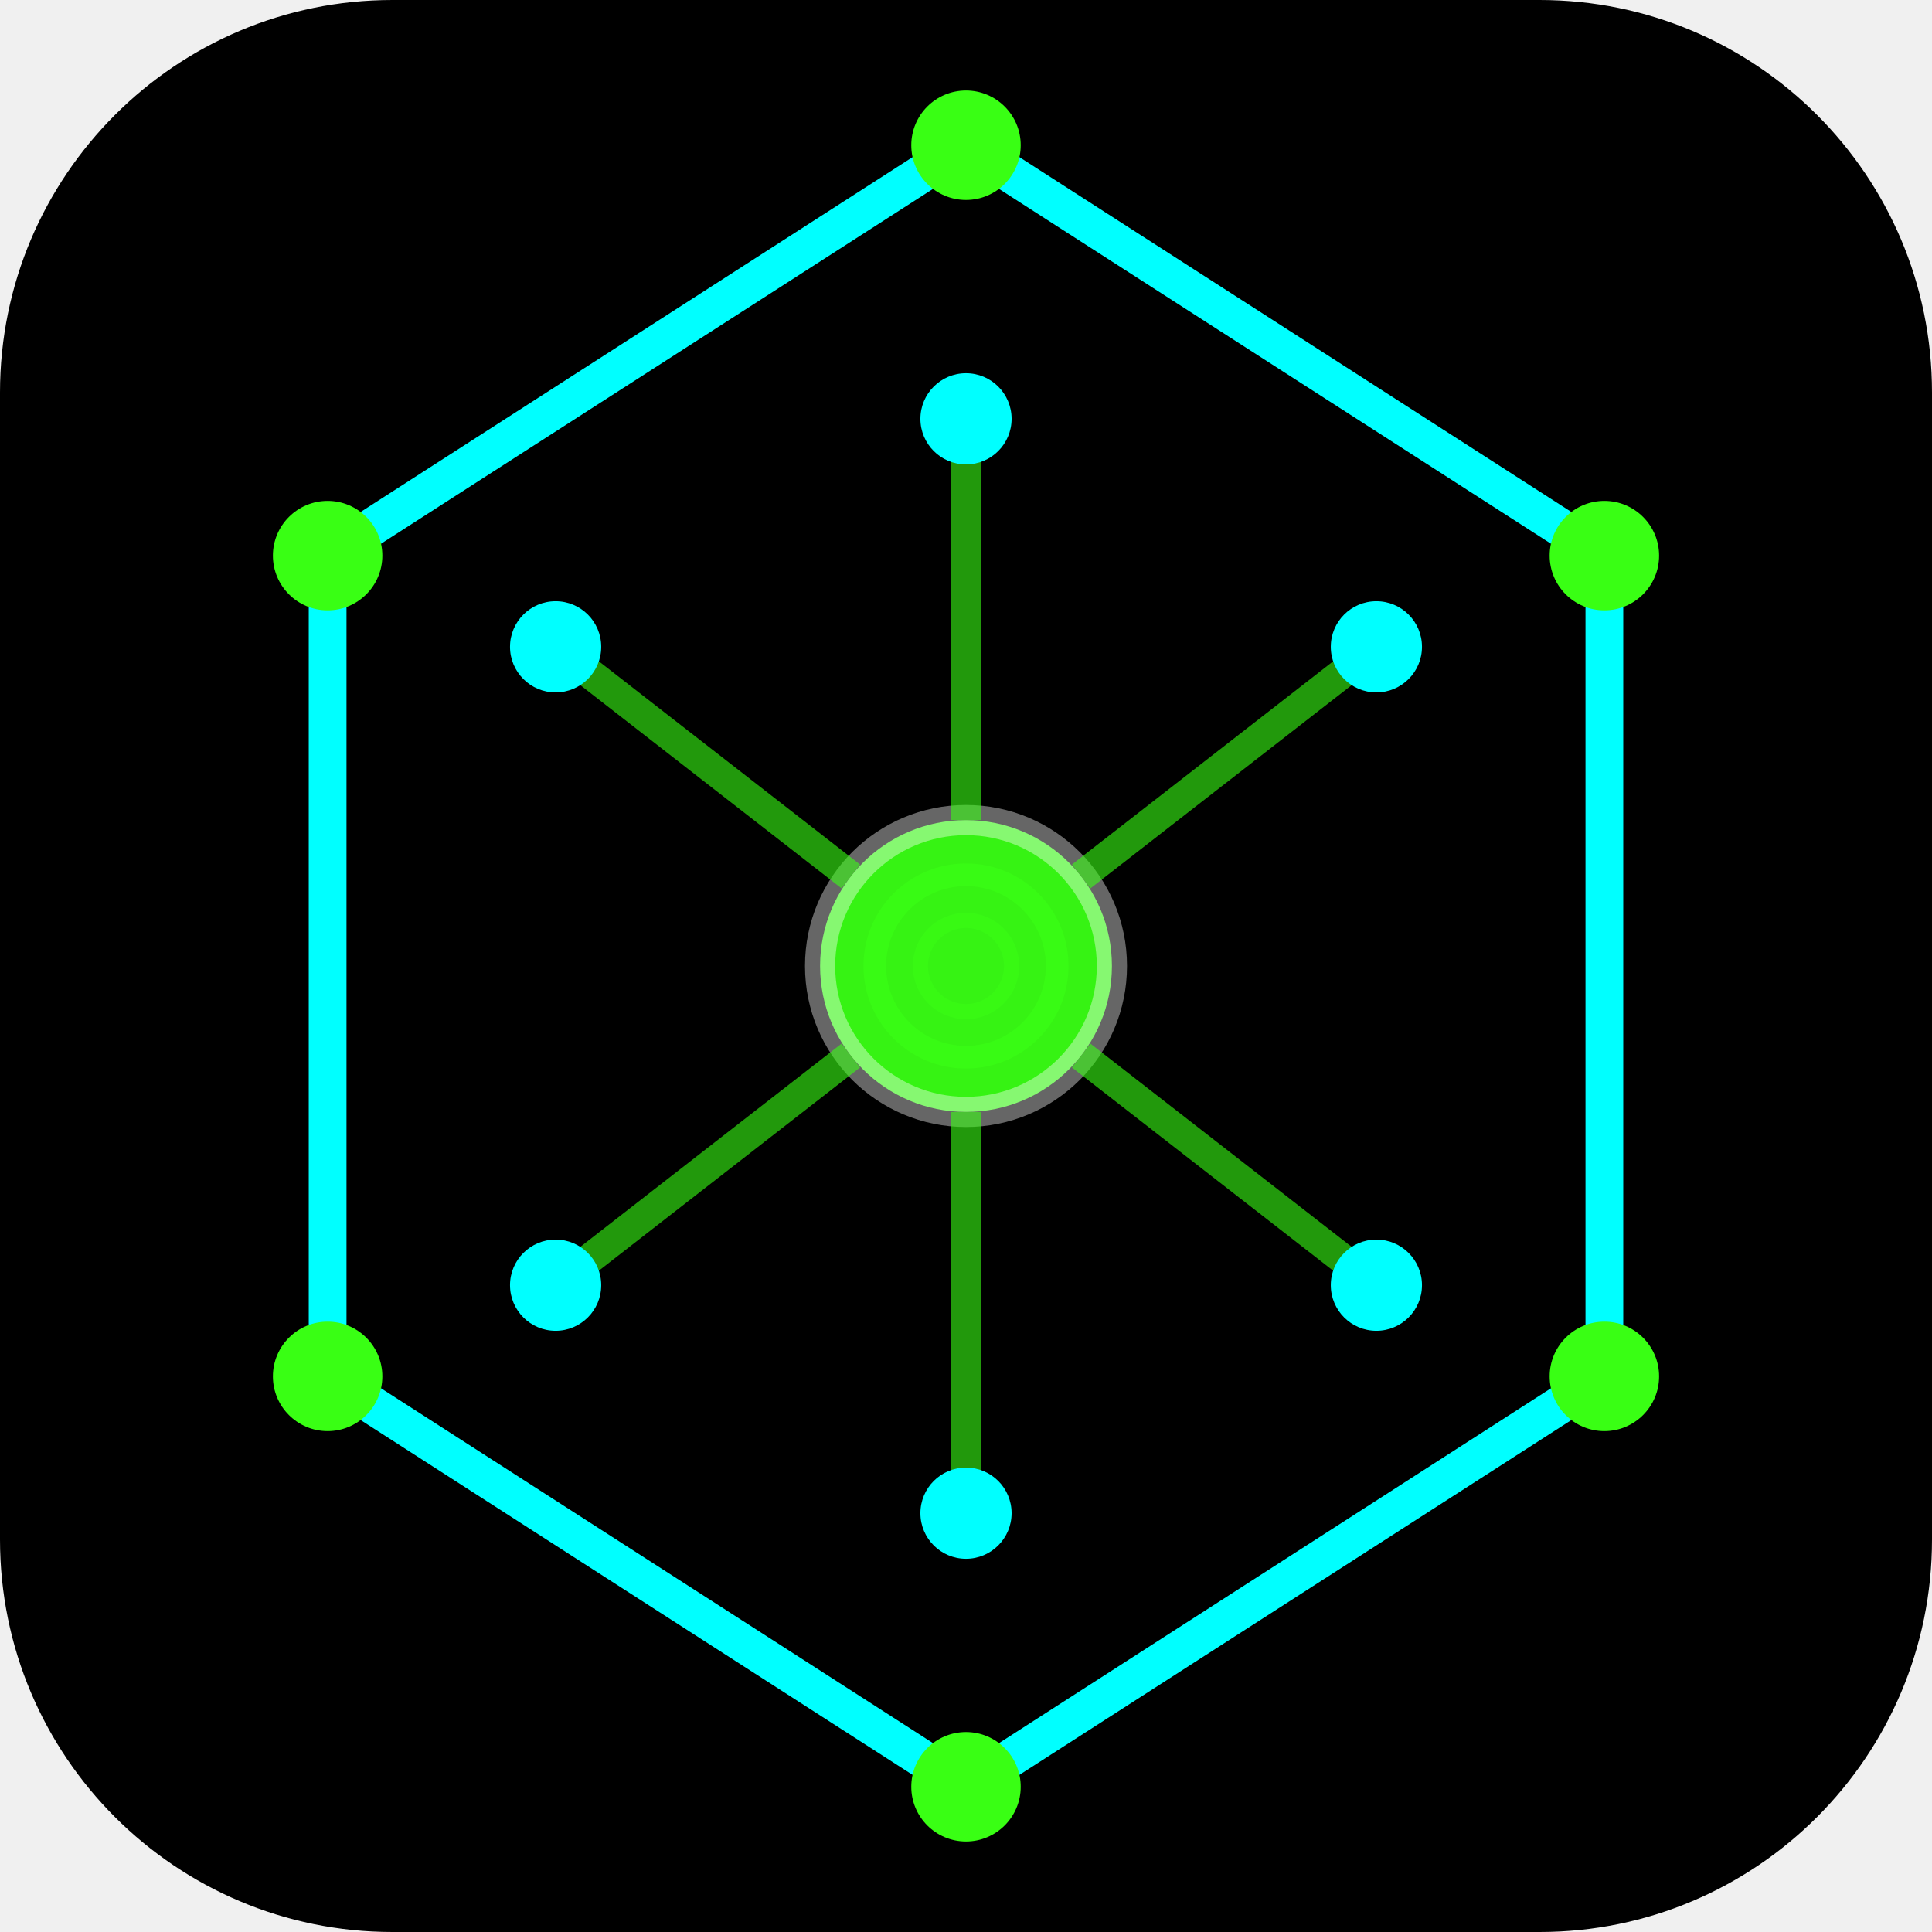
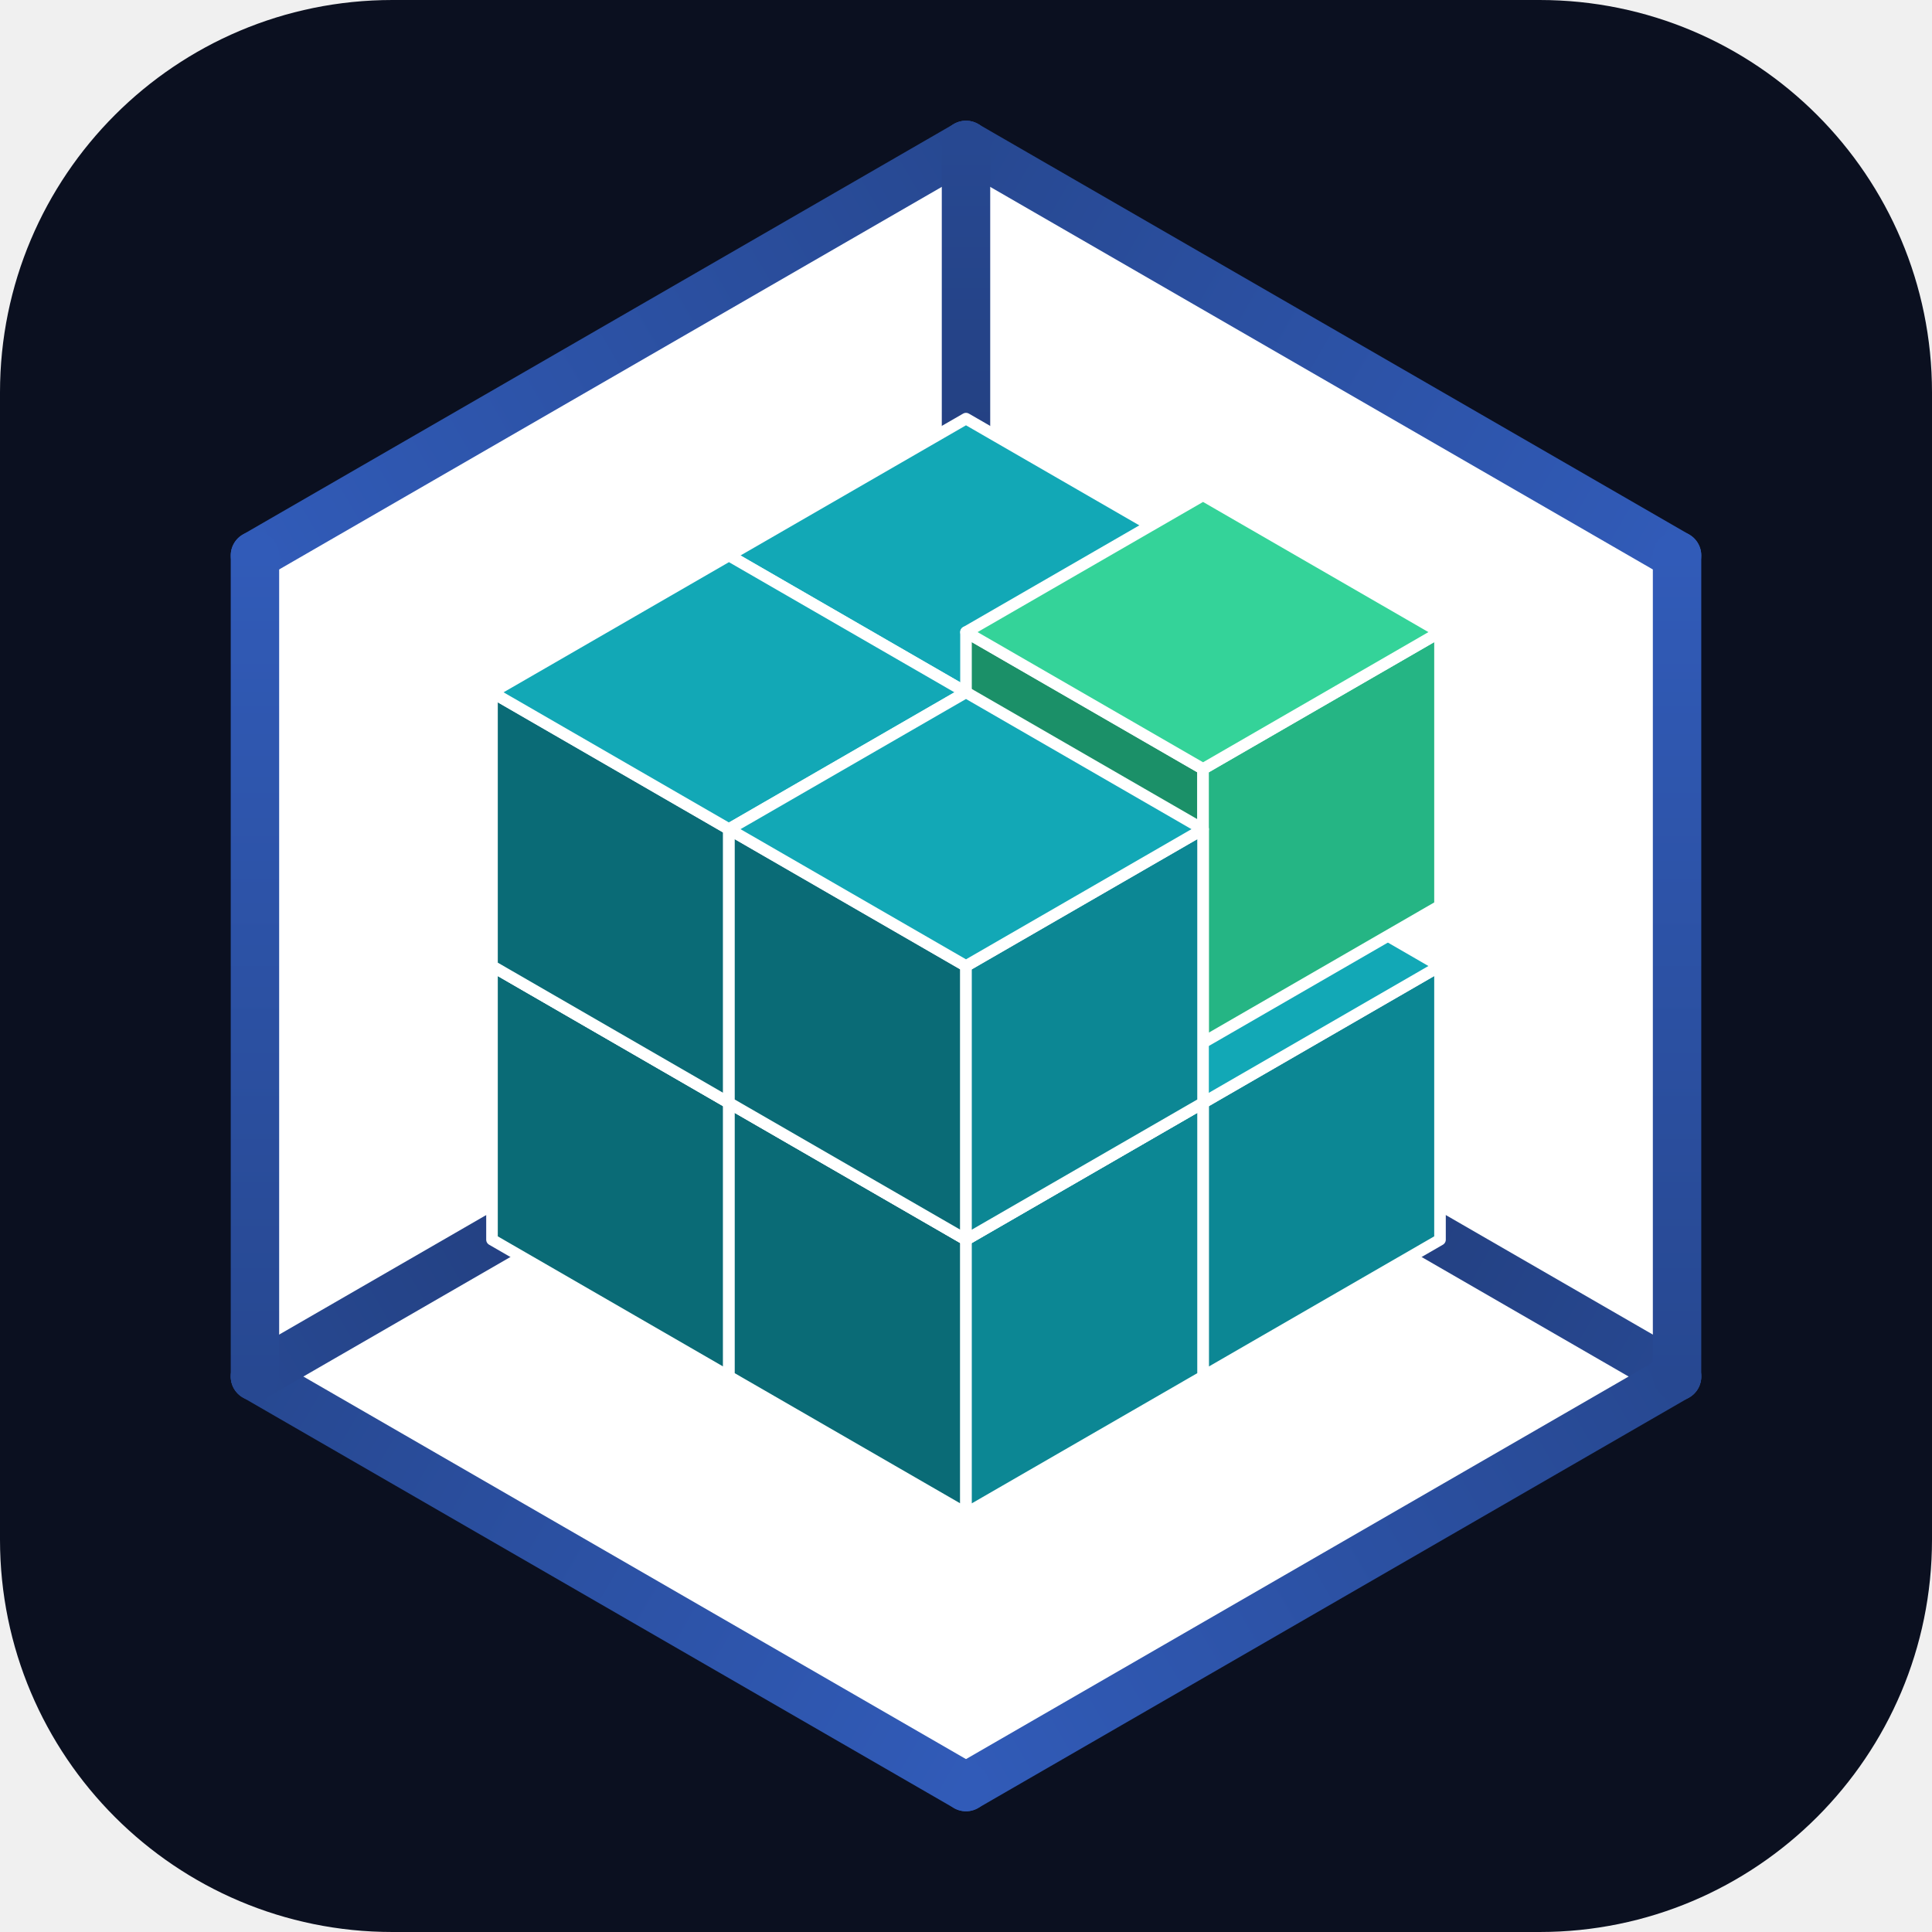
<svg xmlns="http://www.w3.org/2000/svg" viewBox="0 0 128 128" width="128" height="128" role="img">
-   <rect x="0" y="0" width="128" height="128" rx="26" fill="#000000" />
-   <g transform="translate(64,64) scale(0.6042)">
-     <polygon points="0.00,-90.00 70.00,-45.00 70.00,45.00 0.00,90.00 -70.00,45.00 -70.00,-45.00" fill="none" stroke="#00FFFF" stroke-width="4.14" />
-     <circle cx="0" cy="0" r="16.00" fill="#39FF14" opacity="0.95" />
-     <circle cx="0" cy="0" r="16.00" fill="none" stroke="#FFFFFF" stroke-width="3.31" opacity="0.4" />
-     <circle cx="0" cy="0" r="10.00" fill="none" stroke="#39FF14" stroke-width="2.48" opacity="0.7" />
-     <circle cx="0" cy="0" r="5.00" fill="none" stroke="#39FF14" stroke-width="1.66" opacity="0.5" />
-     <line x1="0.00" y1="-16.00" x2="0.00" y2="-60.00" stroke="#39FF14" stroke-width="3.31" opacity="0.6" />
-     <line x1="12.63" y1="-9.82" x2="45.00" y2="-35.00" stroke="#39FF14" stroke-width="3.31" opacity="0.6" />
-     <line x1="12.63" y1="9.82" x2="45.00" y2="35.00" stroke="#39FF14" stroke-width="3.31" opacity="0.6" />
-     <line x1="0.00" y1="16.00" x2="0.00" y2="60.00" stroke="#39FF14" stroke-width="3.31" opacity="0.6" />
-     <line x1="-12.63" y1="9.82" x2="-45.00" y2="35.00" stroke="#39FF14" stroke-width="3.31" opacity="0.6" />
-     <line x1="-12.63" y1="-9.82" x2="-45.00" y2="-35.00" stroke="#39FF14" stroke-width="3.31" opacity="0.6" />
-     <circle cx="0.00" cy="-60.00" r="5.00" fill="#00FFFF" />
-     <circle cx="45.00" cy="-35.00" r="5.00" fill="#00FFFF" />
-     <circle cx="45.00" cy="35.00" r="5.00" fill="#00FFFF" />
-     <circle cx="0.00" cy="60.00" r="5.00" fill="#00FFFF" />
-     <circle cx="-45.00" cy="35.00" r="5.00" fill="#00FFFF" />
-     <circle cx="-45.00" cy="-35.00" r="5.00" fill="#00FFFF" />
-     <circle cx="0.00" cy="-90.00" r="6.00" fill="#39FF14" />
-     <circle cx="70.00" cy="-45.00" r="6.00" fill="#39FF14" />
-     <circle cx="70.00" cy="45.00" r="6.00" fill="#39FF14" />
-     <circle cx="0.00" cy="90.00" r="6.00" fill="#39FF14" />
-     <circle cx="-70.00" cy="45.00" r="6.00" fill="#39FF14" />
-     <circle cx="-70.00" cy="-45.00" r="6.00" fill="#39FF14" />
+   <rect x="0" y="0" width="128" height="128" rx="26" fill="#0B1020" />
+   <defs>
+     <linearGradient id="e0" gradientUnits="userSpaceOnUse" x1="0.00" y1="0.00" x2="67.55" y2="39.00">
+       <stop offset="0" stop-color="#1D3469" />
+       <stop offset="1" stop-color="#274891" />
+     </linearGradient>
+     <linearGradient id="e1" gradientUnits="userSpaceOnUse" x1="67.55" y1="39.00" x2="0.00" y2="78.00">
+       <stop offset="0" stop-color="#274891" />
+       <stop offset="1" stop-color="#315BB8" />
+     </linearGradient>
+     <linearGradient id="e2" gradientUnits="userSpaceOnUse" x1="0.00" y1="78.00" x2="-67.55" y2="39.00">
+       <stop offset="0" stop-color="#315BB8" />
+       <stop offset="1" stop-color="#274891" />
+     </linearGradient>
+     <linearGradient id="e3" gradientUnits="userSpaceOnUse" x1="-67.55" y1="39.00" x2="0.00" y2="0.00">
+       <stop offset="0" stop-color="#274891" />
+       <stop offset="1" stop-color="#1D3469" />
+     </linearGradient>
+     <linearGradient id="e4" gradientUnits="userSpaceOnUse" x1="0.00" y1="-78.00" x2="67.55" y2="-39.00">
+       <stop offset="0" stop-color="#274891" />
+       <stop offset="1" stop-color="#315BB8" />
+     </linearGradient>
+     <linearGradient id="e7" gradientUnits="userSpaceOnUse" x1="-67.55" y1="-39.00" x2="0.00" y2="-78.00">
+       <stop offset="0" stop-color="#315BB8" />
+       <stop offset="1" stop-color="#274891" />
+     </linearGradient>
+     <linearGradient id="e8" gradientUnits="userSpaceOnUse" x1="0.00" y1="0.00" x2="0.00" y2="-78.00">
+       <stop offset="0" stop-color="#1D3469" />
+       <stop offset="1" stop-color="#274891" />
+     </linearGradient>
+     <linearGradient id="e9" gradientUnits="userSpaceOnUse" x1="67.55" y1="39.00" x2="67.55" y2="-39.00">
+       <stop offset="0" stop-color="#274891" />
+       <stop offset="1" stop-color="#315BB8" />
+     </linearGradient>
+     <linearGradient id="e11" gradientUnits="userSpaceOnUse" x1="-67.55" y1="39.00" x2="-67.55" y2="-39.00">
+       <stop offset="0" stop-color="#274891" />
+       <stop offset="1" stop-color="#315BB8" />
+     </linearGradient>
+   </defs>
+   <g transform="translate(64,64) scale(0.6974) translate(-0.00,-0.00)">
+     <polygon points="0.00,0.00 67.55,39.00 0.00,78.00 -67.55,39.00" fill="#FFFFFF" />
+     <polygon points="0.00,0.00 67.55,39.00 67.55,-39.00 0.00,-78.00" fill="#FFFFFF" />
+     <polygon points="0.00,0.00 -67.55,39.00 -67.55,-39.00 0.00,-78.00" fill="#FFFFFF" />
+     <line x1="0.00" y1="0.00" x2="67.55" y2="39.00" stroke="url(#e0)" stroke-width="4.60" stroke-linecap="round" />
+     <line x1="67.55" y1="39.00" x2="0.00" y2="78.00" stroke="url(#e1)" stroke-width="4.60" stroke-linecap="round" />
+     <line x1="0.00" y1="78.00" x2="-67.55" y2="39.00" stroke="url(#e2)" stroke-width="4.60" stroke-linecap="round" />
+     <line x1="-67.55" y1="39.00" x2="0.00" y2="0.00" stroke="url(#e3)" stroke-width="4.60" stroke-linecap="round" />
+     <line x1="0.00" y1="-78.00" x2="67.55" y2="-39.00" stroke="url(#e4)" stroke-width="4.60" stroke-linecap="round" />
+     <line x1="-67.55" y1="-39.00" x2="0.00" y2="-78.00" stroke="url(#e7)" stroke-width="4.60" stroke-linecap="round" />
+     <line x1="0.00" y1="0.00" x2="0.00" y2="-78.00" stroke="url(#e8)" stroke-width="4.60" stroke-linecap="round" />
+     <line x1="67.55" y1="39.00" x2="67.55" y2="-39.00" stroke="url(#e9)" stroke-width="4.60" stroke-linecap="round" />
+     <line x1="-67.55" y1="39.00" x2="-67.55" y2="-39.00" stroke="url(#e11)" stroke-width="4.60" stroke-linecap="round" />
+     <polygon points="-22.52,-13.00 0.00,0.00 0.00,26.00 -22.52,13.00" fill="#0A6B76" stroke="#FFFFFF" stroke-width="1.10" stroke-linejoin="round" />
+     <polygon points="22.52,-13.00 22.52,13.00 0.00,26.00 0.00,0.00" fill="#0C8794" stroke="#FFFFFF" stroke-width="1.10" stroke-linejoin="round" />
+     <polygon points="0.00,-26.00 22.52,-13.00 0.00,0.00 -22.52,-13.00" fill="#12A8B6" stroke="#FFFFFF" stroke-width="1.10" stroke-linejoin="round" />
+     <polygon points="-22.52,-39.00 0.00,-26.00 0.00,0.00 -22.52,-13.00" fill="#0A6B76" stroke="#FFFFFF" stroke-width="1.10" stroke-linejoin="round" />
+     <polygon points="-45.03,0.00 -22.52,13.00 -22.52,39.00 -45.03,26.00" fill="#0A6B76" stroke="#FFFFFF" stroke-width="1.10" stroke-linejoin="round" />
+     <polygon points="0.00,0.00 22.52,13.00 22.52,39.00 0.00,26.00" fill="#0A6B76" stroke="#FFFFFF" stroke-width="1.10" stroke-linejoin="round" />
+     <polygon points="22.52,-39.00 22.52,-13.00 0.00,0.00 0.00,-26.00" fill="#0C8794" stroke="#FFFFFF" stroke-width="1.10" stroke-linejoin="round" />
+     <polygon points="0.00,0.00 0.00,26.00 -22.52,39.00 -22.52,13.00" fill="#0C8794" stroke="#FFFFFF" stroke-width="1.10" stroke-linejoin="round" />
+     <polygon points="45.03,0.00 45.03,26.00 22.52,39.00 22.52,13.00" fill="#0C8794" stroke="#FFFFFF" stroke-width="1.10" stroke-linejoin="round" />
+     <polygon points="0.00,-52.00 22.52,-39.00 0.00,-26.00 -22.52,-39.00" fill="#12A8B6" stroke="#FFFFFF" stroke-width="1.10" stroke-linejoin="round" />
+     <polygon points="-22.52,-13.00 0.00,0.00 -22.52,13.00 -45.03,0.00" fill="#12A8B6" stroke="#FFFFFF" stroke-width="1.10" stroke-linejoin="round" />
+     <polygon points="22.52,-13.00 45.03,0.00 22.52,13.00 0.00,0.00" fill="#12A8B6" stroke="#FFFFFF" stroke-width="1.10" stroke-linejoin="round" />
+     <polygon points="-45.03,-26.00 -22.52,-13.00 -22.52,13.00 -45.03,0.00" fill="#0A6B76" stroke="#FFFFFF" stroke-width="1.10" stroke-linejoin="round" />
+     <polygon points="-22.52,13.00 0.00,26.00 0.00,52.00 -22.52,39.00" fill="#0A6B76" stroke="#FFFFFF" stroke-width="1.10" stroke-linejoin="round" />
+     <polygon points="0.00,-26.00 0.00,0.00 -22.52,13.00 -22.52,-13.00" fill="#0C8794" stroke="#FFFFFF" stroke-width="1.10" stroke-linejoin="round" />
+     <polygon points="22.52,13.00 22.52,39.00 0.00,52.00 0.00,26.00" fill="#0C8794" stroke="#FFFFFF" stroke-width="1.10" stroke-linejoin="round" />
+     <polygon points="-22.52,-39.00 0.00,-26.00 -22.52,-13.00 -45.03,-26.00" fill="#12A8B6" stroke="#FFFFFF" stroke-width="1.10" stroke-linejoin="round" />
+     <polygon points="0.00,0.00 22.52,13.00 0.00,26.00 -22.52,13.00" fill="#12A8B6" stroke="#FFFFFF" stroke-width="1.10" stroke-linejoin="round" />
+     <polygon points="0.00,-31.72 22.52,-18.72 22.52,7.28 0.00,-5.72" fill="#1B9068" stroke="#FFFFFF" stroke-width="1.10" stroke-linejoin="round" />
+     <polygon points="45.03,-31.72 45.03,-5.72 22.52,7.28 22.52,-18.72" fill="#25B584" stroke="#FFFFFF" stroke-width="1.10" stroke-linejoin="round" />
+     <polygon points="22.52,-44.72 45.03,-31.72 22.52,-18.72 0.00,-31.72" fill="#34D399" stroke="#FFFFFF" stroke-width="1.10" stroke-linejoin="round" />
+     <polygon points="-22.52,-13.00 0.00,0.00 0.00,26.00 -22.52,13.00" fill="#0A6B76" stroke="#FFFFFF" stroke-width="1.10" stroke-linejoin="round" />
+     <polygon points="22.52,-13.00 22.52,13.00 0.00,26.00 0.00,0.00" fill="#0C8794" stroke="#FFFFFF" stroke-width="1.10" stroke-linejoin="round" />
+     <polygon points="0.00,-26.00 22.52,-13.00 0.00,0.00 -22.52,-13.00" fill="#12A8B6" stroke="#FFFFFF" stroke-width="1.10" stroke-linejoin="round" />
  </g>
</svg>
